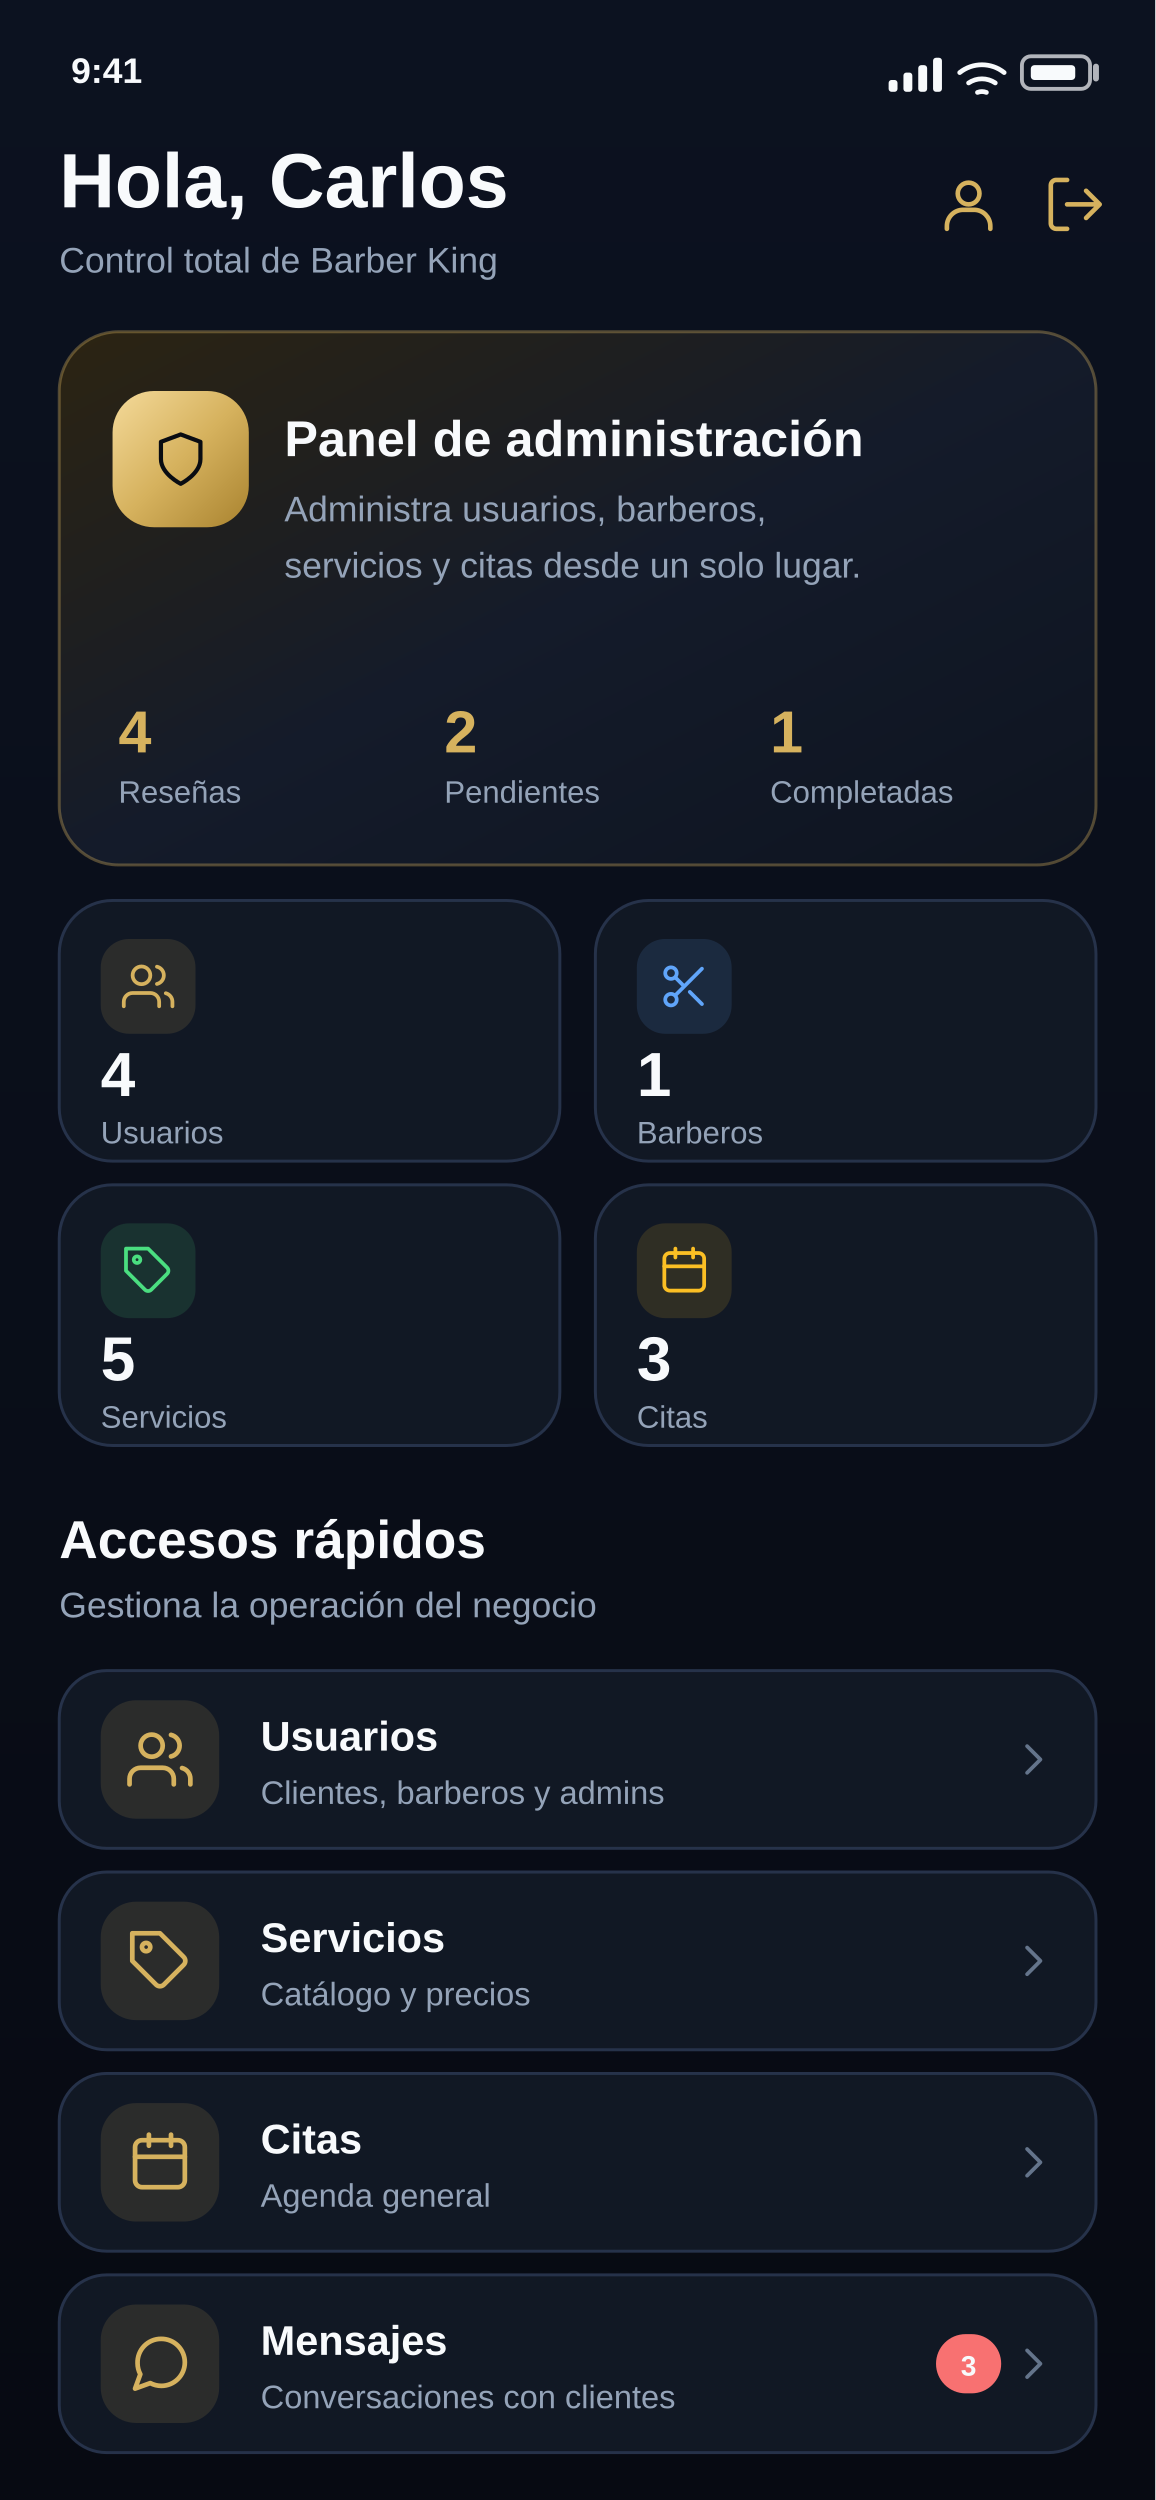
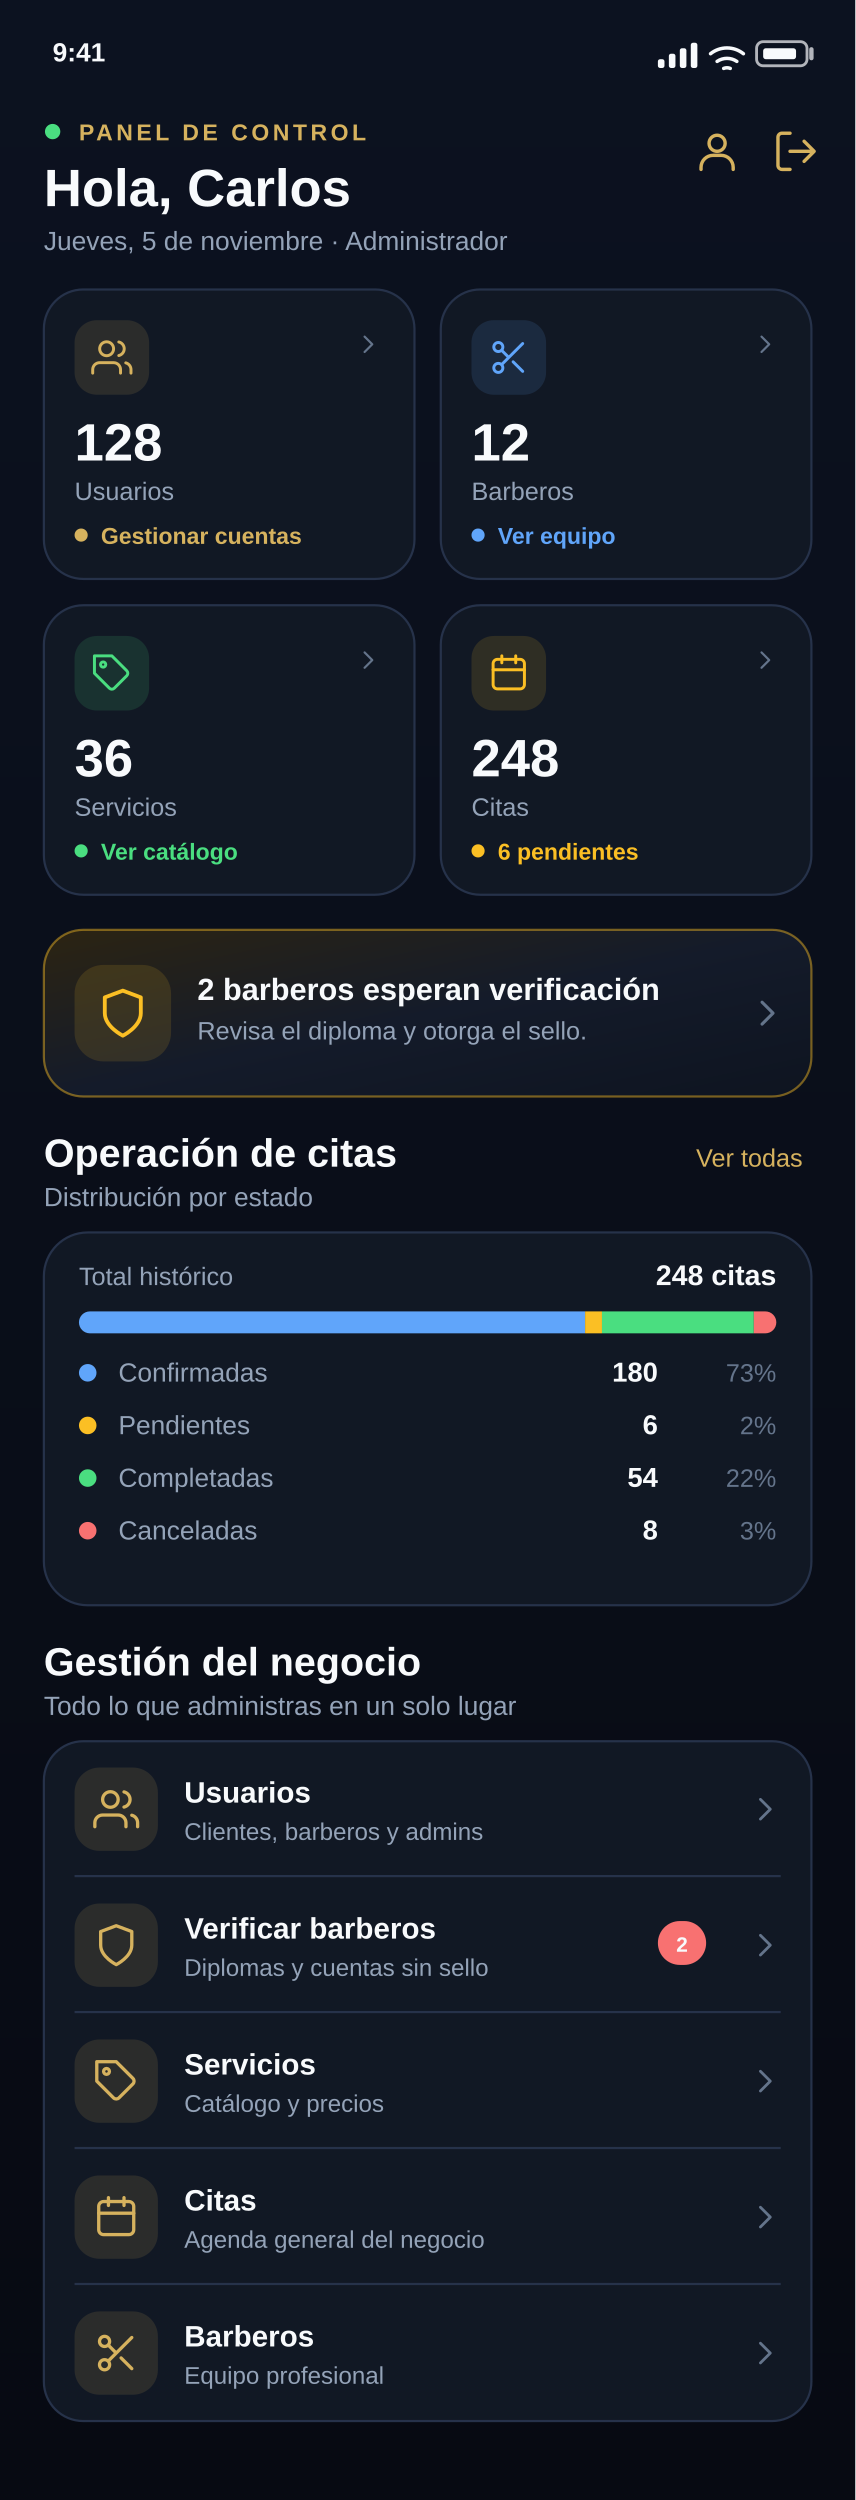
- <svg xmlns="http://www.w3.org/2000/svg" width="390" height="844" viewBox="0 0 390 844">
+ <svg xmlns="http://www.w3.org/2000/svg" width="390" height="1140" viewBox="0 0 390 1140">
  <defs>
    <linearGradient id="bg" x1="0" y1="0" x2="0" y2="1">
      <stop offset="0%" stop-color="#0C1220" />
      <stop offset="100%" stop-color="#070A12" />
    </linearGradient>
    <linearGradient id="gold" x1="0" y1="0" x2="1" y2="1">
      <stop offset="0%" stop-color="#F4DA9A" />
      <stop offset="50%" stop-color="#D6B25E" />
      <stop offset="100%" stop-color="#A9832F" />
    </linearGradient>
    <linearGradient id="card" x1="0" y1="0" x2="1" y2="1">
      <stop offset="0%" stop-color="#182338" />
      <stop offset="100%" stop-color="#111824" />
    </linearGradient>
    <linearGradient id="hero" x1="0" y1="0" x2="1" y2="1">
      <stop offset="0%" stop-color="#2C2412" />
      <stop offset="50%" stop-color="#141B2A" />
      <stop offset="100%" stop-color="#0E1420" />
    </linearGradient>
  </defs>
-   <rect width="390" height="844" fill="url(#bg)" />
+   <rect width="390" height="1140" fill="url(#bg)" />
  <g>
    <text x="24" y="28" font-family="Poppins, Arial, sans-serif" font-size="12" font-weight="600" fill="#F8FAFC" text-anchor="start" opacity="1" letter-spacing="0">9:41</text>
    <rect x="300" y="27" width="3" height="4" rx="1" fill="#F8FAFC" />
    <rect x="305" y="24.5" width="3" height="6.5" rx="1" fill="#F8FAFC" />
    <rect x="310" y="22" width="3" height="9" rx="1" fill="#F8FAFC" />
    <rect x="315" y="19.5" width="3" height="11.5" rx="1" fill="#F8FAFC" />
    <path d="M324 24.5a12 12 0 0 1 15 0M327 28a8 8 0 0 1 9 0M330 31.2a4 4 0 0 1 3 0" fill="none" stroke="#F8FAFC" stroke-width="1.6" stroke-linecap="round" />
    <rect x="345" y="19" width="23" height="11" rx="3" fill="none" stroke="#F8FAFC" stroke-width="1.3" opacity="0.7" />
    <rect x="348" y="22" width="15" height="5" rx="1.2" fill="#F8FAFC" />
    <path d="M370 22.5v4" stroke="#F8FAFC" stroke-width="2" stroke-linecap="round" opacity="0.7" />
  </g>
-   <text x="20" y="70" font-family="Poppins, Arial, sans-serif" font-size="26" font-weight="700" fill="#F8FAFC" text-anchor="start" opacity="1" letter-spacing="0">Hola, Carlos</text>
-   <text x="20" y="92" font-family="Poppins, Arial, sans-serif" font-size="12" font-weight="400" fill="#94A3B8" text-anchor="start" opacity="1" letter-spacing="0">Control total de Barber King</text>
+   <circle cx="24" cy="60" r="3.5" fill="#4ADE80" />
+   <text x="36" y="64" font-family="Poppins, Arial, sans-serif" font-size="10.5" font-weight="700" fill="#D6B25E" text-anchor="start" opacity="1" letter-spacing="1.6">PANEL DE CONTROL</text>
+   <text x="20" y="94" font-family="Poppins, Arial, sans-serif" font-size="24" font-weight="700" fill="#F8FAFC" text-anchor="start" opacity="1" letter-spacing="0">Hola, Carlos</text>
+   <text x="20" y="114" font-family="Poppins, Arial, sans-serif" font-size="12" font-weight="400" fill="#94A3B8" text-anchor="start" opacity="1" letter-spacing="0">Jueves, 5 de noviembre · Administrador</text>
  <g transform="translate(316 58) scale(0.9166667)" fill="none" stroke="#D6B25E" stroke-width="1.7" stroke-linecap="round" stroke-linejoin="round" color="#D6B25E">
    <circle cx="12" cy="8" r="4" />
    <path d="M4 21v-1a6 6 0 0 1 6-6h4a6 6 0 0 1 6 6v1" />
  </g>
  <g transform="translate(352 58) scale(0.9166667)" fill="none" stroke="#D6B25E" stroke-width="1.7" stroke-linecap="round" stroke-linejoin="round" color="#D6B25E">
    <path d="M9 21H5a2 2 0 0 1-2-2V5a2 2 0 0 1 2-2h4M16 17l5-5-5-5M21 12H9" />
  </g>
-   <rect x="20" y="112" width="350" height="180" rx="20" fill="url(#hero)" stroke="#D6B25E" stroke-opacity="0.35" stroke-width="1" opacity="1" />
-   <rect x="38" y="132" width="46" height="46" rx="14" fill="url(#gold)" />
-   <g transform="translate(51 145) scale(0.8333333)" fill="none" stroke="#090C12" stroke-width="1.7" stroke-linecap="round" stroke-linejoin="round" color="#090C12">
-     <path d="M12 22s8-4 8-10V5l-8-3-8 3v7c0 6 8 10 8 10z" />
-   </g>
-   <text x="96" y="154" font-family="Poppins, Arial, sans-serif" font-size="17" font-weight="600" fill="#F8FAFC" text-anchor="start" opacity="1" letter-spacing="0">Panel de administración</text>
-   <text x="96" y="176" font-family="Poppins, Arial, sans-serif" font-size="12" font-weight="400" fill="#94A3B8" text-anchor="start" opacity="1" letter-spacing="0">Administra usuarios, barberos,</text>
-   <text x="96" y="195" font-family="Poppins, Arial, sans-serif" font-size="12" font-weight="400" fill="#94A3B8" text-anchor="start" opacity="1" letter-spacing="0">servicios y citas desde un solo lugar.</text>
-   <text x="40" y="254" font-family="Poppins, Arial, sans-serif" font-size="20" font-weight="700" fill="#D6B25E" text-anchor="start" opacity="1" letter-spacing="0">4</text>
-   <text x="40" y="271" font-family="Poppins, Arial, sans-serif" font-size="10.5" font-weight="400" fill="#94A3B8" text-anchor="start" opacity="1" letter-spacing="0">Reseñas</text>
-   <text x="150" y="254" font-family="Poppins, Arial, sans-serif" font-size="20" font-weight="700" fill="#D6B25E" text-anchor="start" opacity="1" letter-spacing="0">2</text>
-   <text x="150" y="271" font-family="Poppins, Arial, sans-serif" font-size="10.5" font-weight="400" fill="#94A3B8" text-anchor="start" opacity="1" letter-spacing="0">Pendientes</text>
-   <text x="260" y="254" font-family="Poppins, Arial, sans-serif" font-size="20" font-weight="700" fill="#D6B25E" text-anchor="start" opacity="1" letter-spacing="0">1</text>
-   <text x="260" y="271" font-family="Poppins, Arial, sans-serif" font-size="10.5" font-weight="400" fill="#94A3B8" text-anchor="start" opacity="1" letter-spacing="0">Completadas</text>
-   <g>
-     <rect x="20" y="304" width="169" height="88" rx="18" fill="#111824" stroke="#26324A" stroke-opacity="1" stroke-width="1" opacity="1" />
-     <g>
-       <rect x="34" y="317" width="32" height="32" rx="9.6" fill="#D6B25E" opacity="0.13" />
-       <g transform="translate(41.04 324.04) scale(0.7466667)" fill="none" stroke="#D6B25E" stroke-width="1.7" stroke-linecap="round" stroke-linejoin="round" color="#D6B25E">
+   <g>
+     <rect x="20" y="132" width="169" height="132" rx="18" fill="#111824" stroke="#26324A" stroke-opacity="1" stroke-width="1" opacity="1" />
+     <g>
+       <rect x="34" y="146" width="34" height="34" rx="10.2" fill="#D6B25E" opacity="0.13" />
+       <g transform="translate(41.48 153.48) scale(0.7933333)" fill="none" stroke="#D6B25E" stroke-width="1.7" stroke-linecap="round" stroke-linejoin="round" color="#D6B25E">
        <path d="M17 21v-2a4 4 0 0 0-4-4H5a4 4 0 0 0-4 4v2" />
        <circle cx="9" cy="7" r="4" />
        <path d="M23 21v-2a4 4 0 0 0-3-3.9M16 3.1a4 4 0 0 1 0 7.8" />
      </g>
    </g>
-     <text x="34" y="370" font-family="Poppins, Arial, sans-serif" font-size="21" font-weight="700" fill="#F8FAFC" text-anchor="start" opacity="1" letter-spacing="0">4</text>
-     <text x="34" y="386" font-family="Poppins, Arial, sans-serif" font-size="10.5" font-weight="400" fill="#94A3B8" text-anchor="start" opacity="1" letter-spacing="0">Usuarios</text>
-   </g>
-   <g>
-     <rect x="201" y="304" width="169" height="88" rx="18" fill="#111824" stroke="#26324A" stroke-opacity="1" stroke-width="1" opacity="1" />
-     <g>
-       <rect x="215" y="317" width="32" height="32" rx="9.6" fill="#60A5FA" opacity="0.13" />
-       <g transform="translate(222.04 324.04) scale(0.7466667)" fill="none" stroke="#60A5FA" stroke-width="1.7" stroke-linecap="round" stroke-linejoin="round" color="#60A5FA">
+     <g transform="translate(161 150) scale(0.5833333)" fill="none" stroke="#64748B" stroke-width="1.7" stroke-linecap="round" stroke-linejoin="round" color="#64748B">
+       <path d="m9 18 6-6-6-6" />
+     </g>
+     <text x="34" y="210" font-family="Poppins, Arial, sans-serif" font-size="24" font-weight="700" fill="#F8FAFC" text-anchor="start" opacity="1" letter-spacing="0">128</text>
+     <text x="34" y="228" font-family="Poppins, Arial, sans-serif" font-size="11.5" font-weight="400" fill="#94A3B8" text-anchor="start" opacity="1" letter-spacing="0">Usuarios</text>
+     <circle cx="37" cy="244" r="3" fill="#D6B25E" />
+     <text x="46" y="248" font-family="Poppins, Arial, sans-serif" font-size="10.5" font-weight="600" fill="#D6B25E" text-anchor="start" opacity="1" letter-spacing="0">Gestionar cuentas</text>
+   </g>
+   <g>
+     <rect x="201" y="132" width="169" height="132" rx="18" fill="#111824" stroke="#26324A" stroke-opacity="1" stroke-width="1" opacity="1" />
+     <g>
+       <rect x="215" y="146" width="34" height="34" rx="10.2" fill="#60A5FA" opacity="0.13" />
+       <g transform="translate(222.48 153.48) scale(0.7933333)" fill="none" stroke="#60A5FA" stroke-width="1.7" stroke-linecap="round" stroke-linejoin="round" color="#60A5FA">
        <circle cx="6" cy="6" r="2.6" />
        <circle cx="6" cy="18" r="2.6" />
        <path d="M20 4 8.3 15.7M14.5 14.5 20 20M8.3 8.3 12 12" />
      </g>
    </g>
-     <text x="215" y="370" font-family="Poppins, Arial, sans-serif" font-size="21" font-weight="700" fill="#F8FAFC" text-anchor="start" opacity="1" letter-spacing="0">1</text>
-     <text x="215" y="386" font-family="Poppins, Arial, sans-serif" font-size="10.5" font-weight="400" fill="#94A3B8" text-anchor="start" opacity="1" letter-spacing="0">Barberos</text>
-   </g>
-   <g>
-     <rect x="20" y="400" width="169" height="88" rx="18" fill="#111824" stroke="#26324A" stroke-opacity="1" stroke-width="1" opacity="1" />
-     <g>
-       <rect x="34" y="413" width="32" height="32" rx="9.6" fill="#4ADE80" opacity="0.13" />
-       <g transform="translate(41.04 420.04) scale(0.7466667)" fill="none" stroke="#4ADE80" stroke-width="1.7" stroke-linecap="round" stroke-linejoin="round" color="#4ADE80">
+     <g transform="translate(342 150) scale(0.5833333)" fill="none" stroke="#64748B" stroke-width="1.7" stroke-linecap="round" stroke-linejoin="round" color="#64748B">
+       <path d="m9 18 6-6-6-6" />
+     </g>
+     <text x="215" y="210" font-family="Poppins, Arial, sans-serif" font-size="24" font-weight="700" fill="#F8FAFC" text-anchor="start" opacity="1" letter-spacing="0">12</text>
+     <text x="215" y="228" font-family="Poppins, Arial, sans-serif" font-size="11.5" font-weight="400" fill="#94A3B8" text-anchor="start" opacity="1" letter-spacing="0">Barberos</text>
+     <circle cx="218" cy="244" r="3" fill="#60A5FA" />
+     <text x="227" y="248" font-family="Poppins, Arial, sans-serif" font-size="10.5" font-weight="600" fill="#60A5FA" text-anchor="start" opacity="1" letter-spacing="0">Ver equipo</text>
+   </g>
+   <g>
+     <rect x="20" y="276" width="169" height="132" rx="18" fill="#111824" stroke="#26324A" stroke-opacity="1" stroke-width="1" opacity="1" />
+     <g>
+       <rect x="34" y="290" width="34" height="34" rx="10.2" fill="#4ADE80" opacity="0.13" />
+       <g transform="translate(41.48 297.48) scale(0.7933333)" fill="none" stroke="#4ADE80" stroke-width="1.7" stroke-linecap="round" stroke-linejoin="round" color="#4ADE80">
        <path d="M20.6 13.4 13.4 20.6a2 2 0 0 1-2.8 0L2 12V2h10l8.6 8.6a2 2 0 0 1 0 2.8z" />
        <circle cx="7" cy="7" r="1.5" />
      </g>
    </g>
-     <text x="34" y="466" font-family="Poppins, Arial, sans-serif" font-size="21" font-weight="700" fill="#F8FAFC" text-anchor="start" opacity="1" letter-spacing="0">5</text>
-     <text x="34" y="482" font-family="Poppins, Arial, sans-serif" font-size="10.5" font-weight="400" fill="#94A3B8" text-anchor="start" opacity="1" letter-spacing="0">Servicios</text>
-   </g>
-   <g>
-     <rect x="201" y="400" width="169" height="88" rx="18" fill="#111824" stroke="#26324A" stroke-opacity="1" stroke-width="1" opacity="1" />
-     <g>
-       <rect x="215" y="413" width="32" height="32" rx="9.6" fill="#FBBF24" opacity="0.13" />
-       <g transform="translate(222.04 420.04) scale(0.7466667)" fill="none" stroke="#FBBF24" stroke-width="1.7" stroke-linecap="round" stroke-linejoin="round" color="#FBBF24">
+     <g transform="translate(161 294) scale(0.5833333)" fill="none" stroke="#64748B" stroke-width="1.7" stroke-linecap="round" stroke-linejoin="round" color="#64748B">
+       <path d="m9 18 6-6-6-6" />
+     </g>
+     <text x="34" y="354" font-family="Poppins, Arial, sans-serif" font-size="24" font-weight="700" fill="#F8FAFC" text-anchor="start" opacity="1" letter-spacing="0">36</text>
+     <text x="34" y="372" font-family="Poppins, Arial, sans-serif" font-size="11.5" font-weight="400" fill="#94A3B8" text-anchor="start" opacity="1" letter-spacing="0">Servicios</text>
+     <circle cx="37" cy="388" r="3" fill="#4ADE80" />
+     <text x="46" y="392" font-family="Poppins, Arial, sans-serif" font-size="10.5" font-weight="600" fill="#4ADE80" text-anchor="start" opacity="1" letter-spacing="0">Ver catálogo</text>
+   </g>
+   <g>
+     <rect x="201" y="276" width="169" height="132" rx="18" fill="#111824" stroke="#26324A" stroke-opacity="1" stroke-width="1" opacity="1" />
+     <g>
+       <rect x="215" y="290" width="34" height="34" rx="10.2" fill="#FBBF24" opacity="0.13" />
+       <g transform="translate(222.48 297.48) scale(0.7933333)" fill="none" stroke="#FBBF24" stroke-width="1.7" stroke-linecap="round" stroke-linejoin="round" color="#FBBF24">
        <rect x="3" y="4" width="18" height="17" rx="2.5" />
        <path d="M8 2v4M16 2v4M3 10h18" />
      </g>
    </g>
-     <text x="215" y="466" font-family="Poppins, Arial, sans-serif" font-size="21" font-weight="700" fill="#F8FAFC" text-anchor="start" opacity="1" letter-spacing="0">3</text>
-     <text x="215" y="482" font-family="Poppins, Arial, sans-serif" font-size="10.5" font-weight="400" fill="#94A3B8" text-anchor="start" opacity="1" letter-spacing="0">Citas</text>
-   </g>
-   <text x="20" y="526" font-family="Poppins, Arial, sans-serif" font-size="18" font-weight="600" fill="#F8FAFC" text-anchor="start" opacity="1" letter-spacing="0">Accesos rápidos</text>
-   <text x="20" y="546" font-family="Poppins, Arial, sans-serif" font-size="12" font-weight="400" fill="#94A3B8" text-anchor="start" opacity="1" letter-spacing="0">Gestiona la operación del negocio</text>
-   <g>
-     <rect x="20" y="564" width="350" height="60" rx="16" fill="#111824" stroke="#26324A" stroke-opacity="1" stroke-width="1" opacity="1" />
-     <g>
-       <rect x="34" y="574" width="40" height="40" rx="12" fill="#D6B25E" opacity="0.13" />
-       <g transform="translate(42.8 582.8) scale(0.9333333)" fill="none" stroke="#D6B25E" stroke-width="1.7" stroke-linecap="round" stroke-linejoin="round" color="#D6B25E">
+     <g transform="translate(342 294) scale(0.5833333)" fill="none" stroke="#64748B" stroke-width="1.7" stroke-linecap="round" stroke-linejoin="round" color="#64748B">
+       <path d="m9 18 6-6-6-6" />
+     </g>
+     <text x="215" y="354" font-family="Poppins, Arial, sans-serif" font-size="24" font-weight="700" fill="#F8FAFC" text-anchor="start" opacity="1" letter-spacing="0">248</text>
+     <text x="215" y="372" font-family="Poppins, Arial, sans-serif" font-size="11.5" font-weight="400" fill="#94A3B8" text-anchor="start" opacity="1" letter-spacing="0">Citas</text>
+     <circle cx="218" cy="388" r="3" fill="#FBBF24" />
+     <text x="227" y="392" font-family="Poppins, Arial, sans-serif" font-size="10.5" font-weight="600" fill="#FBBF24" text-anchor="start" opacity="1" letter-spacing="0">6 pendientes</text>
+   </g>
+   <rect x="20" y="424" width="350" height="76" rx="18" fill="url(#hero)" stroke="#FBBF24" stroke-opacity="0.45" stroke-width="1" opacity="1" />
+   <g>
+     <rect x="34" y="440" width="44" height="44" rx="13.2" fill="#FBBF24" opacity="0.13" />
+     <g transform="translate(43.68 449.68) scale(1.026667)" fill="none" stroke="#FBBF24" stroke-width="1.7" stroke-linecap="round" stroke-linejoin="round" color="#FBBF24">
+       <path d="M12 22s8-4 8-10V5l-8-3-8 3v7c0 6 8 10 8 10z" />
+     </g>
+   </g>
+   <text x="90" y="456" font-family="Poppins, Arial, sans-serif" font-size="14" font-weight="600" fill="#F8FAFC" text-anchor="start" opacity="1" letter-spacing="0">2 barberos esperan verificación</text>
+   <text x="90" y="474" font-family="Poppins, Arial, sans-serif" font-size="11.5" font-weight="400" fill="#94A3B8" text-anchor="start" opacity="1" letter-spacing="0">Revisa el diploma y otorga el sello.</text>
+   <g transform="translate(340 452) scale(0.8333333)" fill="none" stroke="#64748B" stroke-width="1.7" stroke-linecap="round" stroke-linejoin="round" color="#64748B">
+     <path d="m9 18 6-6-6-6" />
+   </g>
+   <text x="20" y="532" font-family="Poppins, Arial, sans-serif" font-size="18" font-weight="600" fill="#F8FAFC" text-anchor="start" opacity="1" letter-spacing="0">Operación de citas</text>
+   <text x="20" y="550" font-family="Poppins, Arial, sans-serif" font-size="12" font-weight="400" fill="#94A3B8" text-anchor="start" opacity="1" letter-spacing="0">Distribución por estado</text>
+   <text x="366" y="532" font-family="Poppins, Arial, sans-serif" font-size="11.5" font-weight="500" fill="#D6B25E" text-anchor="end" opacity="1" letter-spacing="0">Ver todas</text>
+   <g>
+     <rect x="20" y="562" width="350" height="170" rx="20" fill="#111824" stroke="#26324A" stroke-opacity="1" stroke-width="1" opacity="1" />
+     <text x="36" y="586" font-family="Poppins, Arial, sans-serif" font-size="11.5" font-weight="400" fill="#94A3B8" text-anchor="start" opacity="1" letter-spacing="0">Total histórico</text>
+     <text x="354" y="586" font-family="Poppins, Arial, sans-serif" font-size="13" font-weight="700" fill="#F8FAFC" text-anchor="end" opacity="1" letter-spacing="0">248 citas</text>
+     <clipPath id="bkBar">
+       <rect x="36" y="598" width="318" height="10" rx="5" />
+     </clipPath>
+     <g clip-path="url(#bkBar)">
+       <rect x="36" y="598" width="230.806" height="10" fill="#60A5FA" />
+       <rect x="266.806" y="598" width="7.694" height="10" fill="#FBBF24" />
+       <rect x="274.5" y="598" width="69.242" height="10" fill="#4ADE80" />
+       <rect x="343.742" y="598" width="10.258" height="10" fill="#F87171" />
+     </g>
+     <g>
+       <circle cx="40" cy="626" r="4" fill="#60A5FA" />
+       <text x="54" y="630" font-family="Poppins, Arial, sans-serif" font-size="12" font-weight="400" fill="#94A3B8" text-anchor="start" opacity="1" letter-spacing="0">Confirmadas</text>
+       <text x="300" y="630" font-family="Poppins, Arial, sans-serif" font-size="12.5" font-weight="700" fill="#F8FAFC" text-anchor="end" opacity="1" letter-spacing="0">180</text>
+       <text x="354" y="630" font-family="Poppins, Arial, sans-serif" font-size="11.5" font-weight="400" fill="#64748B" text-anchor="end" opacity="1" letter-spacing="0">73%</text>
+     </g>
+     <g>
+       <circle cx="40" cy="650" r="4" fill="#FBBF24" />
+       <text x="54" y="654" font-family="Poppins, Arial, sans-serif" font-size="12" font-weight="400" fill="#94A3B8" text-anchor="start" opacity="1" letter-spacing="0">Pendientes</text>
+       <text x="300" y="654" font-family="Poppins, Arial, sans-serif" font-size="12.5" font-weight="700" fill="#F8FAFC" text-anchor="end" opacity="1" letter-spacing="0">6</text>
+       <text x="354" y="654" font-family="Poppins, Arial, sans-serif" font-size="11.5" font-weight="400" fill="#64748B" text-anchor="end" opacity="1" letter-spacing="0">2%</text>
+     </g>
+     <g>
+       <circle cx="40" cy="674" r="4" fill="#4ADE80" />
+       <text x="54" y="678" font-family="Poppins, Arial, sans-serif" font-size="12" font-weight="400" fill="#94A3B8" text-anchor="start" opacity="1" letter-spacing="0">Completadas</text>
+       <text x="300" y="678" font-family="Poppins, Arial, sans-serif" font-size="12.5" font-weight="700" fill="#F8FAFC" text-anchor="end" opacity="1" letter-spacing="0">54</text>
+       <text x="354" y="678" font-family="Poppins, Arial, sans-serif" font-size="11.5" font-weight="400" fill="#64748B" text-anchor="end" opacity="1" letter-spacing="0">22%</text>
+     </g>
+     <g>
+       <circle cx="40" cy="698" r="4" fill="#F87171" />
+       <text x="54" y="702" font-family="Poppins, Arial, sans-serif" font-size="12" font-weight="400" fill="#94A3B8" text-anchor="start" opacity="1" letter-spacing="0">Canceladas</text>
+       <text x="300" y="702" font-family="Poppins, Arial, sans-serif" font-size="12.5" font-weight="700" fill="#F8FAFC" text-anchor="end" opacity="1" letter-spacing="0">8</text>
+       <text x="354" y="702" font-family="Poppins, Arial, sans-serif" font-size="11.5" font-weight="400" fill="#64748B" text-anchor="end" opacity="1" letter-spacing="0">3%</text>
+     </g>
+   </g>
+   <text x="20" y="764" font-family="Poppins, Arial, sans-serif" font-size="18" font-weight="600" fill="#F8FAFC" text-anchor="start" opacity="1" letter-spacing="0">Gestión del negocio</text>
+   <text x="20" y="782" font-family="Poppins, Arial, sans-serif" font-size="12" font-weight="400" fill="#94A3B8" text-anchor="start" opacity="1" letter-spacing="0">Todo lo que administras en un solo lugar</text>
+   <rect x="20" y="794" width="350" height="310" rx="18" fill="#111824" stroke="#26324A" stroke-opacity="1" stroke-width="1" opacity="1" />
+   <g>
+     <g>
+       <rect x="34" y="806" width="38" height="38" rx="11.4" fill="#D6B25E" opacity="0.13" />
+       <g transform="translate(42.36 814.36) scale(0.8866667)" fill="none" stroke="#D6B25E" stroke-width="1.7" stroke-linecap="round" stroke-linejoin="round" color="#D6B25E">
        <path d="M17 21v-2a4 4 0 0 0-4-4H5a4 4 0 0 0-4 4v2" />
        <circle cx="9" cy="7" r="4" />
        <path d="M23 21v-2a4 4 0 0 0-3-3.9M16 3.1a4 4 0 0 1 0 7.8" />
      </g>
    </g>
-     <text x="88" y="591" font-family="Poppins, Arial, sans-serif" font-size="14" font-weight="600" fill="#F8FAFC" text-anchor="start" opacity="1" letter-spacing="0">Usuarios</text>
-     <text x="88" y="609" font-family="Poppins, Arial, sans-serif" font-size="11" font-weight="400" fill="#94A3B8" text-anchor="start" opacity="1" letter-spacing="0">Clientes, barberos y admins</text>
-     <g transform="translate(340 585) scale(0.75)" fill="none" stroke="#64748B" stroke-width="1.7" stroke-linecap="round" stroke-linejoin="round" color="#64748B">
-       <path d="m9 18 6-6-6-6" />
-     </g>
-   </g>
-   <g>
-     <rect x="20" y="632" width="350" height="60" rx="16" fill="#111824" stroke="#26324A" stroke-opacity="1" stroke-width="1" opacity="1" />
-     <g>
-       <rect x="34" y="642" width="40" height="40" rx="12" fill="#D6B25E" opacity="0.13" />
-       <g transform="translate(42.8 650.8) scale(0.9333333)" fill="none" stroke="#D6B25E" stroke-width="1.7" stroke-linecap="round" stroke-linejoin="round" color="#D6B25E">
+     <text x="84" y="822" font-family="Poppins, Arial, sans-serif" font-size="13.5" font-weight="600" fill="#F8FAFC" text-anchor="start" opacity="1" letter-spacing="0">Usuarios</text>
+     <text x="84" y="839" font-family="Poppins, Arial, sans-serif" font-size="11" font-weight="400" fill="#94A3B8" text-anchor="start" opacity="1" letter-spacing="0">Clientes, barberos y admins</text>
+     <g transform="translate(340 816) scale(0.75)" fill="none" stroke="#64748B" stroke-width="1.7" stroke-linecap="round" stroke-linejoin="round" color="#64748B">
+       <path d="m9 18 6-6-6-6" />
+     </g>
+     <rect x="34" y="855" width="322" height="1" fill="#26324A" />
+   </g>
+   <g>
+     <g>
+       <rect x="34" y="868" width="38" height="38" rx="11.4" fill="#D6B25E" opacity="0.13" />
+       <g transform="translate(42.36 876.36) scale(0.8866667)" fill="none" stroke="#D6B25E" stroke-width="1.7" stroke-linecap="round" stroke-linejoin="round" color="#D6B25E">
+         <path d="M12 22s8-4 8-10V5l-8-3-8 3v7c0 6 8 10 8 10z" />
+       </g>
+     </g>
+     <text x="84" y="884" font-family="Poppins, Arial, sans-serif" font-size="13.5" font-weight="600" fill="#F8FAFC" text-anchor="start" opacity="1" letter-spacing="0">Verificar barberos</text>
+     <text x="84" y="901" font-family="Poppins, Arial, sans-serif" font-size="11" font-weight="400" fill="#94A3B8" text-anchor="start" opacity="1" letter-spacing="0">Diplomas y cuentas sin sello</text>
+     <rect x="300" y="876" width="22" height="20" rx="10" fill="#F87171" />
+     <text x="311" y="890" font-family="Poppins, Arial, sans-serif" font-size="9.5" font-weight="700" fill="#F8FAFC" text-anchor="middle" opacity="1" letter-spacing="0">2</text>
+     <g transform="translate(340 878) scale(0.75)" fill="none" stroke="#64748B" stroke-width="1.7" stroke-linecap="round" stroke-linejoin="round" color="#64748B">
+       <path d="m9 18 6-6-6-6" />
+     </g>
+     <rect x="34" y="917" width="322" height="1" fill="#26324A" />
+   </g>
+   <g>
+     <g>
+       <rect x="34" y="930" width="38" height="38" rx="11.4" fill="#D6B25E" opacity="0.13" />
+       <g transform="translate(42.36 938.36) scale(0.8866667)" fill="none" stroke="#D6B25E" stroke-width="1.7" stroke-linecap="round" stroke-linejoin="round" color="#D6B25E">
        <path d="M20.6 13.4 13.4 20.6a2 2 0 0 1-2.8 0L2 12V2h10l8.6 8.6a2 2 0 0 1 0 2.8z" />
        <circle cx="7" cy="7" r="1.5" />
      </g>
    </g>
-     <text x="88" y="659" font-family="Poppins, Arial, sans-serif" font-size="14" font-weight="600" fill="#F8FAFC" text-anchor="start" opacity="1" letter-spacing="0">Servicios</text>
-     <text x="88" y="677" font-family="Poppins, Arial, sans-serif" font-size="11" font-weight="400" fill="#94A3B8" text-anchor="start" opacity="1" letter-spacing="0">Catálogo y precios</text>
-     <g transform="translate(340 653) scale(0.75)" fill="none" stroke="#64748B" stroke-width="1.7" stroke-linecap="round" stroke-linejoin="round" color="#64748B">
-       <path d="m9 18 6-6-6-6" />
-     </g>
-   </g>
-   <g>
-     <rect x="20" y="700" width="350" height="60" rx="16" fill="#111824" stroke="#26324A" stroke-opacity="1" stroke-width="1" opacity="1" />
-     <g>
-       <rect x="34" y="710" width="40" height="40" rx="12" fill="#D6B25E" opacity="0.13" />
-       <g transform="translate(42.8 718.8) scale(0.9333333)" fill="none" stroke="#D6B25E" stroke-width="1.7" stroke-linecap="round" stroke-linejoin="round" color="#D6B25E">
+     <text x="84" y="946" font-family="Poppins, Arial, sans-serif" font-size="13.5" font-weight="600" fill="#F8FAFC" text-anchor="start" opacity="1" letter-spacing="0">Servicios</text>
+     <text x="84" y="963" font-family="Poppins, Arial, sans-serif" font-size="11" font-weight="400" fill="#94A3B8" text-anchor="start" opacity="1" letter-spacing="0">Catálogo y precios</text>
+     <g transform="translate(340 940) scale(0.75)" fill="none" stroke="#64748B" stroke-width="1.7" stroke-linecap="round" stroke-linejoin="round" color="#64748B">
+       <path d="m9 18 6-6-6-6" />
+     </g>
+     <rect x="34" y="979" width="322" height="1" fill="#26324A" />
+   </g>
+   <g>
+     <g>
+       <rect x="34" y="992" width="38" height="38" rx="11.4" fill="#D6B25E" opacity="0.13" />
+       <g transform="translate(42.36 1000.36) scale(0.8866667)" fill="none" stroke="#D6B25E" stroke-width="1.7" stroke-linecap="round" stroke-linejoin="round" color="#D6B25E">
        <rect x="3" y="4" width="18" height="17" rx="2.5" />
        <path d="M8 2v4M16 2v4M3 10h18" />
      </g>
    </g>
-     <text x="88" y="727" font-family="Poppins, Arial, sans-serif" font-size="14" font-weight="600" fill="#F8FAFC" text-anchor="start" opacity="1" letter-spacing="0">Citas</text>
-     <text x="88" y="745" font-family="Poppins, Arial, sans-serif" font-size="11" font-weight="400" fill="#94A3B8" text-anchor="start" opacity="1" letter-spacing="0">Agenda general</text>
-     <g transform="translate(340 721) scale(0.75)" fill="none" stroke="#64748B" stroke-width="1.7" stroke-linecap="round" stroke-linejoin="round" color="#64748B">
-       <path d="m9 18 6-6-6-6" />
-     </g>
-   </g>
-   <g>
-     <rect x="20" y="768" width="350" height="60" rx="16" fill="#111824" stroke="#26324A" stroke-opacity="1" stroke-width="1" opacity="1" />
-     <g>
-       <rect x="34" y="778" width="40" height="40" rx="12" fill="#D6B25E" opacity="0.13" />
-       <g transform="translate(42.8 786.8) scale(0.9333333)" fill="none" stroke="#D6B25E" stroke-width="1.7" stroke-linecap="round" stroke-linejoin="round" color="#D6B25E">
-         <path d="M21 11.5a8.5 8.5 0 0 1-8.5 8.5 8.6 8.6 0 0 1-4-1L3 21l1.9-5.2a8.4 8.4 0 0 1-1-4A8.5 8.5 0 0 1 12.4 3 8.5 8.5 0 0 1 21 11.5z" />
-       </g>
-     </g>
-     <text x="88" y="795" font-family="Poppins, Arial, sans-serif" font-size="14" font-weight="600" fill="#F8FAFC" text-anchor="start" opacity="1" letter-spacing="0">Mensajes</text>
-     <text x="88" y="813" font-family="Poppins, Arial, sans-serif" font-size="11" font-weight="400" fill="#94A3B8" text-anchor="start" opacity="1" letter-spacing="0">Conversaciones con clientes</text>
-     <rect x="316" y="788" width="22" height="20" rx="10" fill="#F87171" />
-     <text x="327" y="802" font-family="Poppins, Arial, sans-serif" font-size="9.5" font-weight="700" fill="#F8FAFC" text-anchor="middle" opacity="1" letter-spacing="0">3</text>
-     <g transform="translate(340 789) scale(0.75)" fill="none" stroke="#64748B" stroke-width="1.7" stroke-linecap="round" stroke-linejoin="round" color="#64748B">
+     <text x="84" y="1008" font-family="Poppins, Arial, sans-serif" font-size="13.5" font-weight="600" fill="#F8FAFC" text-anchor="start" opacity="1" letter-spacing="0">Citas</text>
+     <text x="84" y="1025" font-family="Poppins, Arial, sans-serif" font-size="11" font-weight="400" fill="#94A3B8" text-anchor="start" opacity="1" letter-spacing="0">Agenda general del negocio</text>
+     <g transform="translate(340 1002) scale(0.75)" fill="none" stroke="#64748B" stroke-width="1.7" stroke-linecap="round" stroke-linejoin="round" color="#64748B">
+       <path d="m9 18 6-6-6-6" />
+     </g>
+     <rect x="34" y="1041" width="322" height="1" fill="#26324A" />
+   </g>
+   <g>
+     <g>
+       <rect x="34" y="1054" width="38" height="38" rx="11.4" fill="#D6B25E" opacity="0.13" />
+       <g transform="translate(42.36 1062.36) scale(0.8866667)" fill="none" stroke="#D6B25E" stroke-width="1.7" stroke-linecap="round" stroke-linejoin="round" color="#D6B25E">
+         <circle cx="6" cy="6" r="2.6" />
+         <circle cx="6" cy="18" r="2.6" />
+         <path d="M20 4 8.3 15.7M14.5 14.5 20 20M8.3 8.3 12 12" />
+       </g>
+     </g>
+     <text x="84" y="1070" font-family="Poppins, Arial, sans-serif" font-size="13.5" font-weight="600" fill="#F8FAFC" text-anchor="start" opacity="1" letter-spacing="0">Barberos</text>
+     <text x="84" y="1087" font-family="Poppins, Arial, sans-serif" font-size="11" font-weight="400" fill="#94A3B8" text-anchor="start" opacity="1" letter-spacing="0">Equipo profesional</text>
+     <g transform="translate(340 1064) scale(0.75)" fill="none" stroke="#64748B" stroke-width="1.7" stroke-linecap="round" stroke-linejoin="round" color="#64748B">
      <path d="m9 18 6-6-6-6" />
    </g>
  </g>
</svg>
